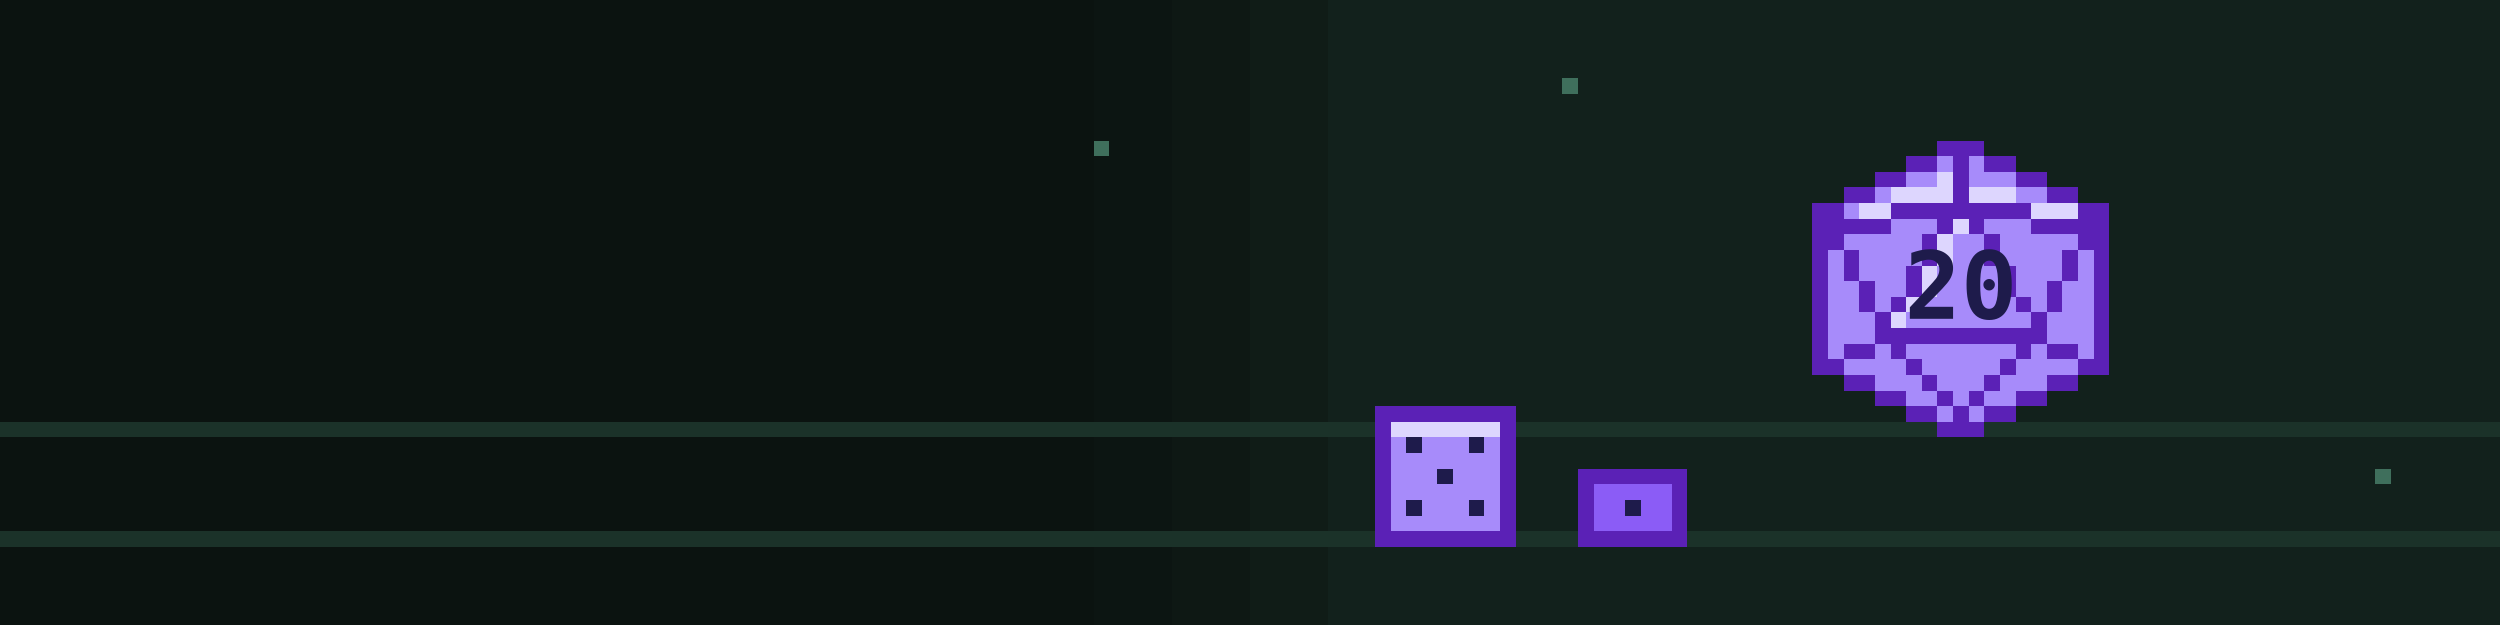
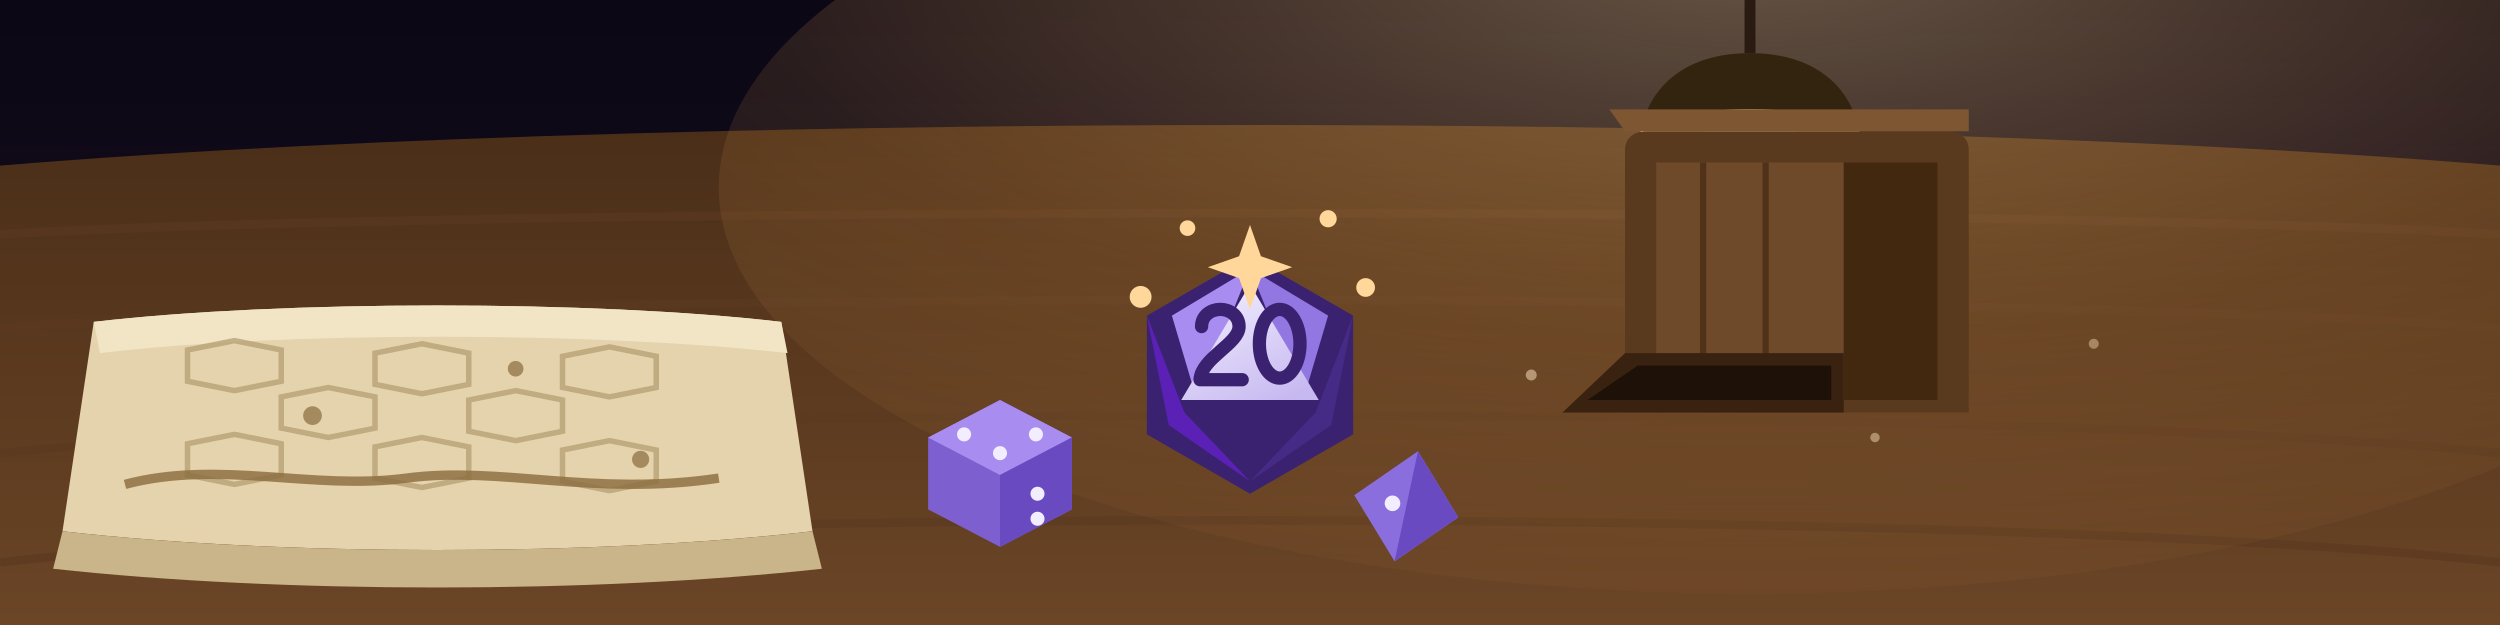
- <svg xmlns="http://www.w3.org/2000/svg" viewBox="0 0 160 40" width="1600" height="400" shape-rendering="crispEdges" role="presentation" preserveAspectRatio="xMidYMid slice">
+ <svg xmlns="http://www.w3.org/2000/svg" viewBox="0 0 160 40" width="1600" height="400" role="presentation" preserveAspectRatio="xMidYMid slice">
  <style>
-     /* The roll the app already does when you finish a task: the faces flick
-        past, then it lands on twenty and the sparks come out. The settled
-        twenty is the resting state, so a renderer that never animates — or a
-        reader who asked for less motion — gets the good frame rather than a
-        blank die. */
+     /* The settled twenty is the resting state, so a renderer that never
+        animates — or a reader who asked for less motion — gets the good frame
+        rather than a blank die. */
    .face { opacity: 0 }
    .f20 { opacity: 1 }
-     .f1  { animation: face1 4.5s steps(1, end) infinite }
-     .f2  { animation: face2 4.5s steps(1, end) infinite }
-     .f3  { animation: face3 4.5s steps(1, end) infinite }
-     .f20 { animation: face20 4.5s steps(1, end) infinite }
-     .die { animation: hop 4.5s cubic-bezier(.3,0,.4,1) infinite }
-     .spark { opacity: 0; animation: spark 4.5s ease-out infinite }
-     .s2 { animation-delay: .05s } .s3 { animation-delay: .1s }
-     .s4 { animation-delay: .15s } .s5 { animation-delay: .2s }
-     .mote { animation: drift 9s ease-in-out infinite alternate }
-     .m2 { animation-delay: -3s } .m3 { animation-delay: -6s }
- 
-     @keyframes face1  { 0%,6%{opacity:1} 7%,100%{opacity:0} }
-     @keyframes face2  { 0%,6%{opacity:0} 7%,13%{opacity:1} 14%,100%{opacity:0} }
-     @keyframes face3  { 0%,13%{opacity:0} 14%,20%{opacity:1} 21%,100%{opacity:0} }
-     @keyframes face20 { 0%,20%{opacity:0} 21%,100%{opacity:1} }
+     .f1  { animation: face1 4.8s steps(1, end) infinite }
+     .f2  { animation: face2 4.8s steps(1, end) infinite }
+     .f3  { animation: face3 4.8s steps(1, end) infinite }
+     .f20 { animation: face20 4.8s steps(1, end) infinite }
+     @keyframes face1  { 0%,8% { opacity: 1 } 9%,100% { opacity: 0 } }
+     @keyframes face2  { 0%,9% { opacity: 0 } 10%,17% { opacity: 1 } 18%,100% { opacity: 0 } }
+     @keyframes face3  { 0%,18% { opacity: 0 } 19%,26% { opacity: 1 } 27%,100% { opacity: 0 } }
+     @keyframes face20 { 0%,27% { opacity: 0 } 28%,100% { opacity: 1 } }
+     .die { animation: hop 4.8s cubic-bezier(.3,0,.4,1) infinite;
+            transform-box: fill-box; transform-origin: 50% 100% }
    @keyframes hop {
-       0%   { transform: translateY(-7px) }
-       8%   { transform: translateY(0) }
-       13%  { transform: translateY(-2px) }
-       18%  { transform: translateY(0) }
-       100% { transform: translateY(0) }
+       0%   { transform: translate(-15px,-9px) rotate(-40deg) }
+       10%  { transform: translate(-9px,1px) rotate(30deg) }
+       18%  { transform: translate(-4px,-4px) rotate(80deg) }
+       26%  { transform: translate(0,0) rotate(120deg) }
+       31%  { transform: translate(1px,-1.4px) rotate(126deg) }
+       36%,100% { transform: translate(0,0) rotate(122deg) }
    }
-     @keyframes spark {
-       0%,20% { opacity: 0; transform: scale(.4) }
-       28%    { opacity: 1; transform: scale(1) }
-       46%    { opacity: 0; transform: scale(1.6) }
-       100%   { opacity: 0 }
+     .spark { animation: pop 4.8s ease-out infinite;
+              transform-box: fill-box; transform-origin: 50% 50% }
+     @keyframes pop {
+       0%,26% { transform: scale(.2); opacity: 0 }
+       30%    { transform: scale(1); opacity: .9 }
+       46%,100% { transform: scale(1.7); opacity: 0 }
    }
-     @keyframes drift { from { transform: translateY(0) } to { transform: translateY(-3px) } }
- 
+     .mote { animation: rise 13s linear infinite }
+     .m2 { animation-delay: -4.4s } .m3 { animation-delay: -8.8s }
+     @keyframes rise {
+       0% { transform: translate(0,0); opacity: 0 }
+       25% { opacity: .55 }
+       100% { transform: translate(-3px,-20px); opacity: 0 }
+     }
    @media (prefers-reduced-motion: reduce) {
-       .die, .spark, .mote, .f1, .f2, .f3, .f20 { animation: none }
+       .f1, .f2, .f3, .f20, .die, .spark, .mote { animation: none }
+       .f20 { opacity: 1 }
    }
  </style>
-   <rect width="160" height="40" fill="#12211c" />
-   <rect x="0" y="0" width="70" height="40" fill="#0b1310" />
-   <rect x="70" y="0" width="5" height="40" fill="#0c1512" />
-   <rect x="75" y="0" width="5" height="40" fill="#0e1814" />
-   <rect x="80" y="0" width="5" height="40" fill="#101c17" />
-   <g fill="#1b3229">
-     <rect x="0" y="27" width="160" height="1" />
-     <rect x="0" y="34" width="160" height="1" />
+   <defs>
+     <linearGradient id="room" x1="0" y1="0" x2="0" y2="1">
+       <stop offset="0%" stop-color="#0B0714" />
+       <stop offset="100%" stop-color="#1A1024" />
+     </linearGradient>
+     <linearGradient id="oak" x1="0" y1="0" x2="0" y2="1">
+       <stop offset="0%" stop-color="#4A2E18" />
+       <stop offset="100%" stop-color="#6B4526" />
+     </linearGradient>
+     <radialGradient id="lamplight" cx=".5" cy=".2" r=".9">
+       <stop offset="0%" stop-color="#FFD79A" stop-opacity=".38" />
+       <stop offset="55%" stop-color="#FFB35A" stop-opacity=".12" />
+       <stop offset="100%" stop-color="#FFB35A" stop-opacity="0" />
+     </radialGradient>
+     <linearGradient id="facet" x1=".2" y1="0" x2=".8" y2="1">
+       <stop offset="0%" stop-color="#F2EEFF" />
+       <stop offset="100%" stop-color="#C6B8F0" />
+     </linearGradient>
+   </defs>
+   <rect width="160" height="40" fill="url(#room)" />
+   <path d="M0 10.6 C24 8.6 56 8 80 8 C104 8 136 8.6 160 10.6 L160 40 L0 40 Z" fill="url(#oak)" />
+   <g stroke="#5A3820" stroke-width=".55" fill="none" opacity=".6">
+     <path d="M0 15 C30 13.2 130 13.2 160 15" />
+     <path d="M0 21 C30 18.6 130 18.6 160 21" />
+     <path d="M0 29 C30 25.8 130 25.8 160 29" />
+     <path d="M0 36 C30 32.4 130 32.4 160 36" />
  </g>
-   <g fill="#3f6f5c">
-     <rect class="mote" x="70" y="9" width="1" height="1" />
-     <rect class="mote m2" x="100" y="5" width="1" height="1" />
-     <rect class="mote m3" x="152" y="30" width="1" height="1" />
+   <ellipse cx="112" cy="12" rx="66" ry="26" fill="url(#lamplight)" />
+   <g>
+     <path d="M112 0 L112 3.4" stroke="#2A1B12" stroke-width=".7" />
+     <path d="M105 8.4 C105.6 5.4 108 3.4 112 3.4 C116 3.4 118.4 5.4 119 8.4 Z" fill="#33240F" />
+     <ellipse cx="112" cy="8.4" rx="7" ry="1.4" fill="#FFD79A" />
+     <ellipse cx="112" cy="8.4" rx="3" ry=".7" fill="#FFF3D2" />
  </g>
  <g>
-     <rect x="88" y="26" width="9" height="9" fill="#5B21B6" />
-     <rect x="89" y="27" width="7" height="7" fill="#A78BFA" />
-     <rect x="89" y="27" width="7" height="1" fill="#DDD6FE" />
-     <g fill="#1E1B4B">
-       <rect x="90" y="28" width="1" height="1" />
-       <rect x="94" y="28" width="1" height="1" />
-       <rect x="92" y="30" width="1" height="1" />
-       <rect x="90" y="32" width="1" height="1" />
-       <rect x="94" y="32" width="1" height="1" />
+     <path d="M6 20.6 C18 19.2 38 19.2 50 20.6 L52 34 C38 35.6 18 35.6 4 34 Z" fill="#E4D3AC" />
+     <path d="M6 20.6 C18 19.2 38 19.2 50 20.6 L50.4 22.6 C38 21.2 18 21.2 6.4 22.6 Z" fill="#F2E5C6" />
+     <path d="M4 34 C18 35.6 38 35.6 52 34 L52.6 36.4 C38 38 18 38 3.4 36.4 Z" fill="#C9B589" />
+     <g fill="none" stroke="#B8A176" stroke-width=".35" opacity=".8">
+       <path d="M12 22.4 L15 21.8 L18 22.4 L18 24.4 L15 25 L12 24.4 Z" />
+       <path d="M18 25.4 L21 24.8 L24 25.4 L24 27.4 L21 28 L18 27.4 Z" />
+       <path d="M24 22.6 L27 22 L30 22.6 L30 24.6 L27 25.2 L24 24.6 Z" />
+       <path d="M30 25.6 L33 25 L36 25.6 L36 27.6 L33 28.2 L30 27.6 Z" />
+       <path d="M36 22.8 L39 22.2 L42 22.8 L42 24.8 L39 25.4 L36 24.8 Z" />
+       <path d="M12 28.4 L15 27.8 L18 28.4 L18 30.4 L15 31 L12 30.4 Z" />
+       <path d="M24 28.6 L27 28 L30 28.6 L30 30.6 L27 31.2 L24 30.6 Z" />
+       <path d="M36 28.8 L39 28.2 L42 28.8 L42 30.8 L39 31.4 L36 30.8 Z" />
+     </g>
+     <path d="M8 31 C14 29.4 20 31.4 26 30.6 C32 29.8 38 31.8 46 30.6" fill="none" stroke="#8A6B3E" stroke-width=".6" opacity=".8" />
+     <g fill="#8A6B3E" opacity=".7">
+       <circle cx="20" cy="26.6" r=".6" />
+       <circle cx="33" cy="23.6" r=".5" />
+       <circle cx="41" cy="29.4" r=".55" />
    </g>
  </g>
  <g>
-     <rect x="101" y="30" width="7" height="5" fill="#5B21B6" />
-     <rect x="102" y="31" width="5" height="3" fill="#8B5CF6" />
-     <rect x="104" y="32" width="1" height="1" fill="#1E1B4B" />
+     <path d="M104 26.4 L104 9.6 C104 8.8 104.6 8.4 105.4 8.4 L124.6 8.4 C125.4 8.4 126 8.8 126 9.6              L126 26.4 Z" fill="#5A3A1E" />
+     <path d="M106 25.6 L106 10.4 L118 10.4 L118 25.6 Z" fill="#6E4A2A" />
+     <path d="M118 25.6 L118 10.4 L124 10.4 L124 25.6 Z" fill="#432810" />
+     <g stroke="#432810" stroke-width=".4" opacity=".7">
+       <path d="M109 10.4 L109 25.6" />
+       <path d="M113 10.4 L113 25.6" />
+     </g>
+     <path d="M104 22.6 L118 22.6 L118 26.4 L100 26.4 Z" fill="#3A2210" />
+     <path d="M104.8 23.4 L117.2 23.4 L117.2 25.6 L101.6 25.6 Z" fill="#1E1208" />
+     <path d="M104 8.4 L126 8.4 L126 7 L103 7 Z" fill="#7E5732" />
  </g>
-   <g class="die" transform="translate(116 9)">
-     <g>
-       <rect x="8" y="0" width="3" height="1" fill="#5B21B6" />
-       <rect x="6" y="1" width="2" height="1" fill="#5B21B6" />
-       <rect x="8" y="1" width="1" height="1" fill="#A78BFA" />
-       <rect x="9" y="1" width="1" height="1" fill="#5B21B6" />
-       <rect x="10" y="1" width="1" height="1" fill="#A78BFA" />
-       <rect x="11" y="1" width="2" height="1" fill="#5B21B6" />
-       <rect x="4" y="2" width="2" height="1" fill="#5B21B6" />
-       <rect x="6" y="2" width="2" height="1" fill="#A78BFA" />
-       <rect x="8" y="2" width="1" height="1" fill="#DDD6FE" />
-       <rect x="9" y="2" width="1" height="1" fill="#5B21B6" />
-       <rect x="10" y="2" width="3" height="1" fill="#A78BFA" />
-       <rect x="13" y="2" width="2" height="1" fill="#5B21B6" />
-       <rect x="2" y="3" width="2" height="1" fill="#5B21B6" />
-       <rect x="4" y="3" width="1" height="1" fill="#A78BFA" />
-       <rect x="5" y="3" width="4" height="1" fill="#DDD6FE" />
-       <rect x="9" y="3" width="1" height="1" fill="#5B21B6" />
-       <rect x="10" y="3" width="3" height="1" fill="#DDD6FE" />
-       <rect x="13" y="3" width="2" height="1" fill="#A78BFA" />
-       <rect x="15" y="3" width="2" height="1" fill="#5B21B6" />
-       <rect x="0" y="4" width="2" height="1" fill="#5B21B6" />
-       <rect x="2" y="4" width="1" height="1" fill="#A78BFA" />
-       <rect x="3" y="4" width="2" height="1" fill="#DDD6FE" />
-       <rect x="5" y="4" width="9" height="1" fill="#5B21B6" />
-       <rect x="14" y="4" width="3" height="1" fill="#DDD6FE" />
-       <rect x="17" y="4" width="2" height="1" fill="#5B21B6" />
-       <rect x="0" y="5" width="5" height="1" fill="#5B21B6" />
-       <rect x="5" y="5" width="3" height="1" fill="#A78BFA" />
-       <rect x="8" y="5" width="1" height="1" fill="#5B21B6" />
-       <rect x="9" y="5" width="1" height="1" fill="#DDD6FE" />
-       <rect x="10" y="5" width="1" height="1" fill="#5B21B6" />
-       <rect x="11" y="5" width="3" height="1" fill="#A78BFA" />
-       <rect x="14" y="5" width="5" height="1" fill="#5B21B6" />
-       <rect x="0" y="6" width="2" height="1" fill="#5B21B6" />
-       <rect x="2" y="6" width="5" height="1" fill="#A78BFA" />
-       <rect x="7" y="6" width="1" height="1" fill="#5B21B6" />
-       <rect x="8" y="6" width="1" height="1" fill="#DDD6FE" />
-       <rect x="9" y="6" width="2" height="1" fill="#A78BFA" />
-       <rect x="11" y="6" width="1" height="1" fill="#5B21B6" />
-       <rect x="12" y="6" width="5" height="1" fill="#A78BFA" />
-       <rect x="17" y="6" width="2" height="1" fill="#5B21B6" />
-       <rect x="0" y="7" width="1" height="1" fill="#5B21B6" />
-       <rect x="1" y="7" width="1" height="1" fill="#A78BFA" />
-       <rect x="2" y="7" width="1" height="1" fill="#5B21B6" />
-       <rect x="3" y="7" width="4" height="1" fill="#A78BFA" />
-       <rect x="7" y="7" width="1" height="1" fill="#5B21B6" />
-       <rect x="8" y="7" width="1" height="1" fill="#DDD6FE" />
-       <rect x="9" y="7" width="2" height="1" fill="#A78BFA" />
-       <rect x="11" y="7" width="1" height="1" fill="#5B21B6" />
-       <rect x="12" y="7" width="4" height="1" fill="#A78BFA" />
-       <rect x="16" y="7" width="1" height="1" fill="#5B21B6" />
-       <rect x="17" y="7" width="1" height="1" fill="#A78BFA" />
-       <rect x="18" y="7" width="1" height="1" fill="#5B21B6" />
-       <rect x="0" y="8" width="1" height="1" fill="#5B21B6" />
-       <rect x="1" y="8" width="1" height="1" fill="#A78BFA" />
-       <rect x="2" y="8" width="1" height="1" fill="#5B21B6" />
-       <rect x="3" y="8" width="3" height="1" fill="#A78BFA" />
-       <rect x="6" y="8" width="1" height="1" fill="#5B21B6" />
-       <rect x="7" y="8" width="1" height="1" fill="#DDD6FE" />
-       <rect x="8" y="8" width="4" height="1" fill="#A78BFA" />
-       <rect x="12" y="8" width="1" height="1" fill="#5B21B6" />
-       <rect x="13" y="8" width="3" height="1" fill="#A78BFA" />
-       <rect x="16" y="8" width="1" height="1" fill="#5B21B6" />
-       <rect x="17" y="8" width="1" height="1" fill="#A78BFA" />
-       <rect x="18" y="8" width="1" height="1" fill="#5B21B6" />
-       <rect x="0" y="9" width="1" height="1" fill="#5B21B6" />
-       <rect x="1" y="9" width="2" height="1" fill="#A78BFA" />
-       <rect x="3" y="9" width="1" height="1" fill="#5B21B6" />
-       <rect x="4" y="9" width="2" height="1" fill="#A78BFA" />
-       <rect x="6" y="9" width="1" height="1" fill="#5B21B6" />
-       <rect x="7" y="9" width="1" height="1" fill="#DDD6FE" />
-       <rect x="8" y="9" width="4" height="1" fill="#A78BFA" />
-       <rect x="12" y="9" width="1" height="1" fill="#5B21B6" />
-       <rect x="13" y="9" width="2" height="1" fill="#A78BFA" />
-       <rect x="15" y="9" width="1" height="1" fill="#5B21B6" />
-       <rect x="16" y="9" width="2" height="1" fill="#A78BFA" />
-       <rect x="18" y="9" width="1" height="1" fill="#5B21B6" />
-       <rect x="0" y="10" width="1" height="1" fill="#5B21B6" />
-       <rect x="1" y="10" width="2" height="1" fill="#A78BFA" />
-       <rect x="3" y="10" width="1" height="1" fill="#5B21B6" />
-       <rect x="4" y="10" width="1" height="1" fill="#A78BFA" />
-       <rect x="5" y="10" width="1" height="1" fill="#5B21B6" />
-       <rect x="6" y="10" width="1" height="1" fill="#DDD6FE" />
-       <rect x="7" y="10" width="6" height="1" fill="#A78BFA" />
-       <rect x="13" y="10" width="1" height="1" fill="#5B21B6" />
-       <rect x="14" y="10" width="1" height="1" fill="#A78BFA" />
-       <rect x="15" y="10" width="1" height="1" fill="#5B21B6" />
-       <rect x="16" y="10" width="2" height="1" fill="#A78BFA" />
-       <rect x="18" y="10" width="1" height="1" fill="#5B21B6" />
-       <rect x="0" y="11" width="1" height="1" fill="#5B21B6" />
-       <rect x="1" y="11" width="3" height="1" fill="#A78BFA" />
-       <rect x="4" y="11" width="1" height="1" fill="#5B21B6" />
-       <rect x="5" y="11" width="1" height="1" fill="#DDD6FE" />
-       <rect x="6" y="11" width="8" height="1" fill="#A78BFA" />
-       <rect x="14" y="11" width="1" height="1" fill="#5B21B6" />
-       <rect x="15" y="11" width="3" height="1" fill="#A78BFA" />
-       <rect x="18" y="11" width="1" height="1" fill="#5B21B6" />
-       <rect x="0" y="12" width="1" height="1" fill="#5B21B6" />
-       <rect x="1" y="12" width="3" height="1" fill="#A78BFA" />
-       <rect x="4" y="12" width="11" height="1" fill="#5B21B6" />
-       <rect x="15" y="12" width="3" height="1" fill="#A78BFA" />
-       <rect x="18" y="12" width="1" height="1" fill="#5B21B6" />
-       <rect x="0" y="13" width="1" height="1" fill="#5B21B6" />
-       <rect x="1" y="13" width="1" height="1" fill="#A78BFA" />
-       <rect x="2" y="13" width="2" height="1" fill="#5B21B6" />
-       <rect x="4" y="13" width="1" height="1" fill="#A78BFA" />
-       <rect x="5" y="13" width="1" height="1" fill="#5B21B6" />
-       <rect x="6" y="13" width="7" height="1" fill="#A78BFA" />
-       <rect x="13" y="13" width="1" height="1" fill="#5B21B6" />
-       <rect x="14" y="13" width="1" height="1" fill="#A78BFA" />
-       <rect x="15" y="13" width="2" height="1" fill="#5B21B6" />
-       <rect x="17" y="13" width="1" height="1" fill="#A78BFA" />
-       <rect x="18" y="13" width="1" height="1" fill="#5B21B6" />
-       <rect x="0" y="14" width="2" height="1" fill="#5B21B6" />
-       <rect x="2" y="14" width="4" height="1" fill="#A78BFA" />
-       <rect x="6" y="14" width="1" height="1" fill="#5B21B6" />
-       <rect x="7" y="14" width="5" height="1" fill="#A78BFA" />
-       <rect x="12" y="14" width="1" height="1" fill="#5B21B6" />
-       <rect x="13" y="14" width="4" height="1" fill="#A78BFA" />
-       <rect x="17" y="14" width="2" height="1" fill="#5B21B6" />
-       <rect x="2" y="15" width="2" height="1" fill="#5B21B6" />
-       <rect x="4" y="15" width="3" height="1" fill="#A78BFA" />
-       <rect x="7" y="15" width="1" height="1" fill="#5B21B6" />
-       <rect x="8" y="15" width="3" height="1" fill="#A78BFA" />
-       <rect x="11" y="15" width="1" height="1" fill="#5B21B6" />
-       <rect x="12" y="15" width="3" height="1" fill="#A78BFA" />
-       <rect x="15" y="15" width="2" height="1" fill="#5B21B6" />
-       <rect x="4" y="16" width="2" height="1" fill="#5B21B6" />
-       <rect x="6" y="16" width="2" height="1" fill="#A78BFA" />
-       <rect x="8" y="16" width="1" height="1" fill="#5B21B6" />
-       <rect x="9" y="16" width="1" height="1" fill="#A78BFA" />
-       <rect x="10" y="16" width="1" height="1" fill="#5B21B6" />
-       <rect x="11" y="16" width="2" height="1" fill="#A78BFA" />
-       <rect x="13" y="16" width="2" height="1" fill="#5B21B6" />
-       <rect x="6" y="17" width="2" height="1" fill="#5B21B6" />
-       <rect x="8" y="17" width="1" height="1" fill="#A78BFA" />
-       <rect x="9" y="17" width="1" height="1" fill="#5B21B6" />
-       <rect x="10" y="17" width="1" height="1" fill="#A78BFA" />
-       <rect x="11" y="17" width="2" height="1" fill="#5B21B6" />
-       <rect x="8" y="18" width="3" height="1" fill="#5B21B6" />
-     </g>
-     <g fill="#1E1B4B" font-family="ui-monospace, monospace" font-size="6" font-weight="bold" text-anchor="middle">
-       <text class="face f1" x="9.5" y="11.4">7</text>
-       <text class="face f2" x="9.5" y="11.4">4</text>
-       <text class="face f3" x="9.5" y="11.4">13</text>
-       <text class="face f20" x="9.5" y="11.4">20</text>
-     </g>
-     <g fill="#FDE68A">
-       <rect class="spark" x="-6" y="7" width="2" height="2" />
-       <rect class="spark s2" x="23" y="6" width="2" height="2" />
-       <rect class="spark s3" x="8" y="-6" width="2" height="2" />
-       <rect class="spark s4" x="-1" y="21" width="2" height="2" />
-       <rect class="spark s5" x="19" y="20" width="2" height="2" />
+   <g transform="translate(64 30)">
+     <path d="M0 -4.4 L4.6 -2 L4.6 2.6 L0 5 L-4.6 2.6 L-4.6 -2 Z" fill="#7E5FCF" />
+     <path d="M0 -4.4 L4.6 -2 L0 .4 L-4.6 -2 Z" fill="#A98CF0" />
+     <path d="M0 .4 L4.6 -2 L4.6 2.6 L0 5 Z" fill="#6A4AC0" />
+     <g fill="#F2EEFF">
+       <circle cx="-2.3" cy="-2.2" r=".45" />
+       <circle cx="2.3" cy="-2.2" r=".45" />
+       <circle cx="0" cy="-1" r=".45" />
+       <circle cx="2.4" cy="1.6" r=".45" />
+       <circle cx="2.4" cy="3.2" r=".45" />
    </g>
  </g>
+   <g transform="translate(90 32.4) rotate(12)">
+     <path d="M0 -3.6 L3.4 0 L0 3.6 L-3.4 0 Z" fill="#8B6EDE" />
+     <path d="M0 -3.6 L3.4 0 L0 3.6 Z" fill="#6A4AC0" />
+     <circle cx="-.9" cy="0" r=".5" fill="#F2EEFF" />
+   </g>
+   <g class="die">
+     <g transform="translate(80 24)">
+       <path d="M0 -7.6 L6.6 -3.8 L6.6 3.8 L0 7.6 L-6.6 3.8 L-6.6 -3.8 Z" fill="#3A2270" />
+       <path d="M-6.6 -3.8 L-4.2 2.4 L0 6.8 L-5.2 3.2 Z" fill="#5B21B6" />
+       <path d="M6.6 -3.8 L4.2 2.4 L0 6.8 L5.2 3.2 Z" fill="#452B85" />
+       <path d="M0 -6.8 L-5 -3.8 L-3.4 1.6 Z" fill="#A98CF0" />
+       <path d="M0 -6.8 L5 -3.8 L3.4 1.6 Z" fill="#9276E2" />
+       <path d="M0 -5.8 L4.4 1.6 L-4.4 1.6 Z" fill="url(#facet)" />
+       <g fill="none" stroke="#3A2270" stroke-width=".85" stroke-linecap="round" stroke-linejoin="round">
+         <g class="face f1">
+           <path d="M-1.4 -3 L-.2 -3.8 L-.2 .4" />
+           <path d="M-1.6 .4 L1.2 .4" />
+         </g>
+         <g class="face f2">
+           <path d="M-2 -3.2 C-2 -3.9 -1.4 -4.3 -.8 -4.3 C-.2 -4.3 .4 -3.9 .4 -3.2                    C.4 -2.2 -2 -1.2 -2.1 .2 L.6 .2" />
+         </g>
+         <g class="face f3">
+           <path d="M-2 -3.9 C-1.4 -4.4 .4 -4.3 .4 -3.4 C.4 -2.7 -.3 -2.5 -.8 -2.5                    C-.3 -2.5 .5 -2.3 .5 -1.5 C.5 -.4 -1.4 -.3 -2 -.8" />
+         </g>
+         <g class="face f20">
+           <path d="M-3.1 -3.1 C-3.1 -3.8 -2.5 -4.2 -1.9 -4.2 C-1.3 -4.2 -.7 -3.8 -.7 -3.1                    C-.7 -2 -3.1 -1.1 -3.2 .3 L-.5 .3" />
+           <ellipse cx="1.9" cy="-2" rx="1.3" ry="2.2" />
+         </g>
+       </g>
+     </g>
+   </g>
+   <g class="spark" fill="#FFD79A">
+     <path d="M80 14.4 L80.7 16.4 L82.7 17.1 L80.7 17.8 L80 19.8 L79.3 17.8 L77.3 17.1 L79.3 16.4 Z" />
+     <circle cx="73" cy="19" r=".7" />
+     <circle cx="87.4" cy="18.4" r=".6" />
+     <circle cx="76" cy="14.6" r=".5" />
+     <circle cx="85" cy="14" r=".55" />
+   </g>
+   <g fill="#FFE7C2">
+     <circle class="mote" cx="98" cy="24" r=".35" opacity=".5" />
+     <circle class="mote m2" cx="120" cy="28" r=".3" opacity=".45" />
+     <circle class="mote m3" cx="134" cy="22" r=".32" opacity=".4" />
+   </g>
</svg>
